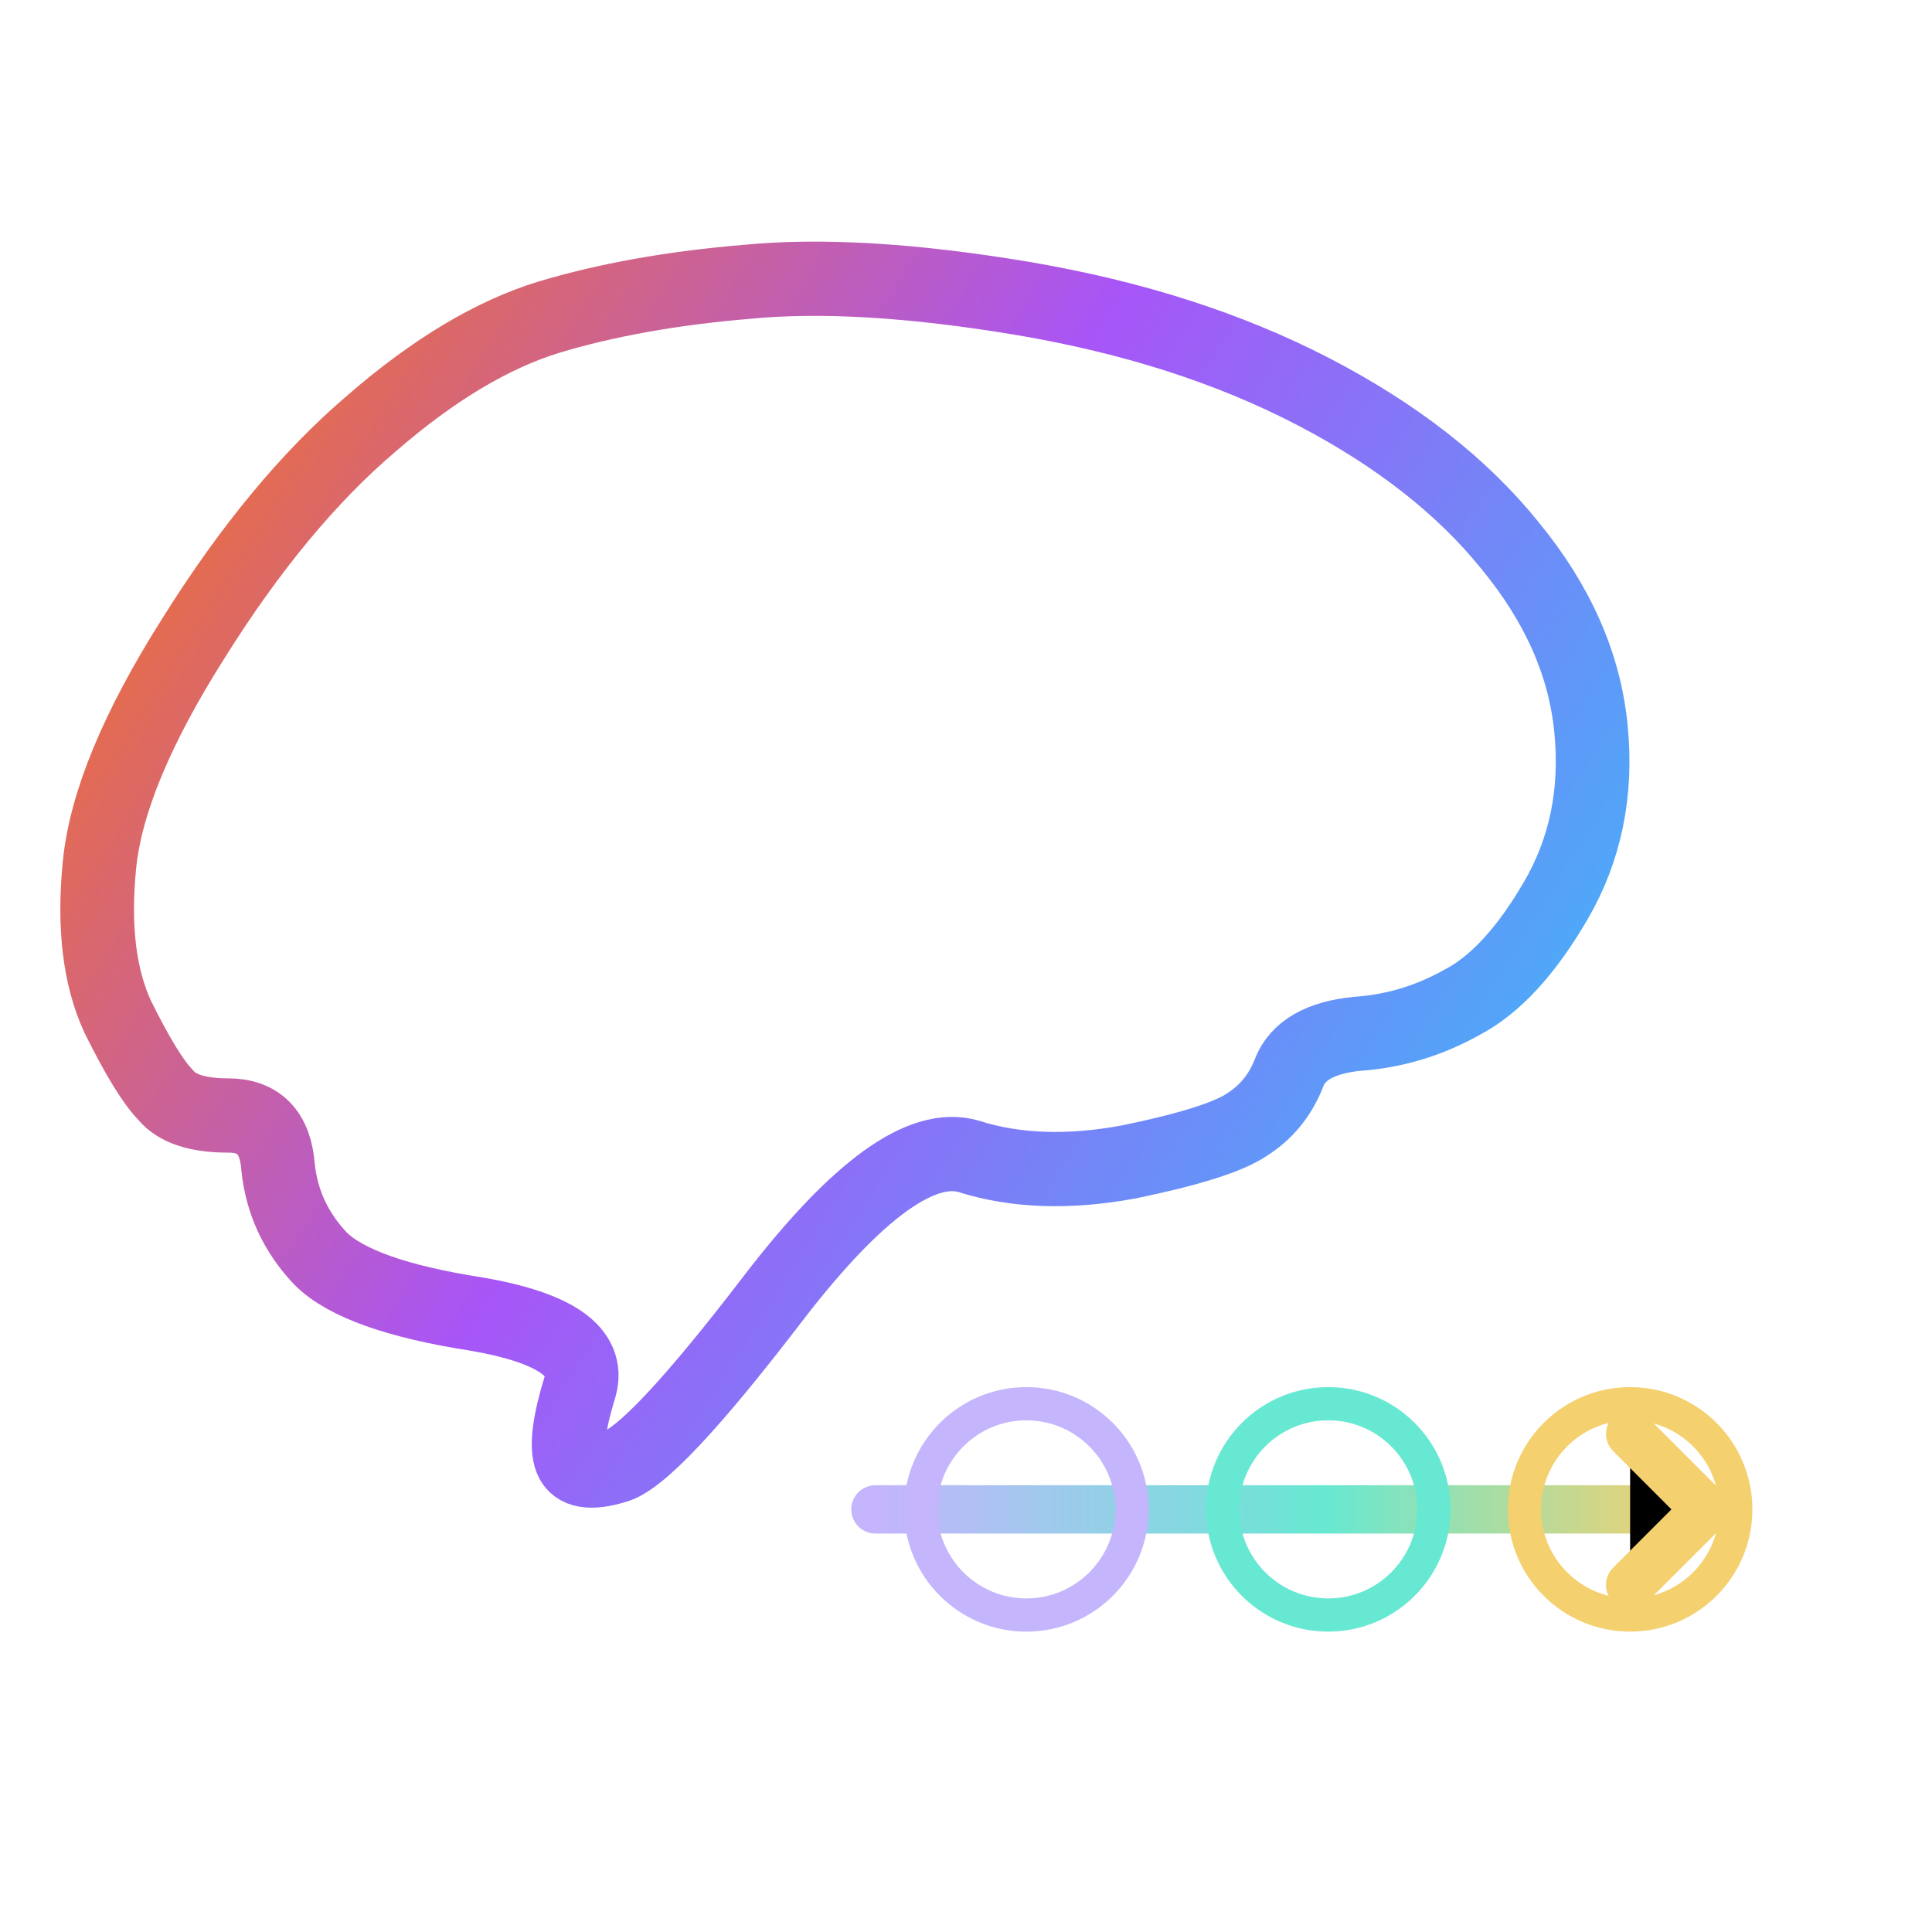
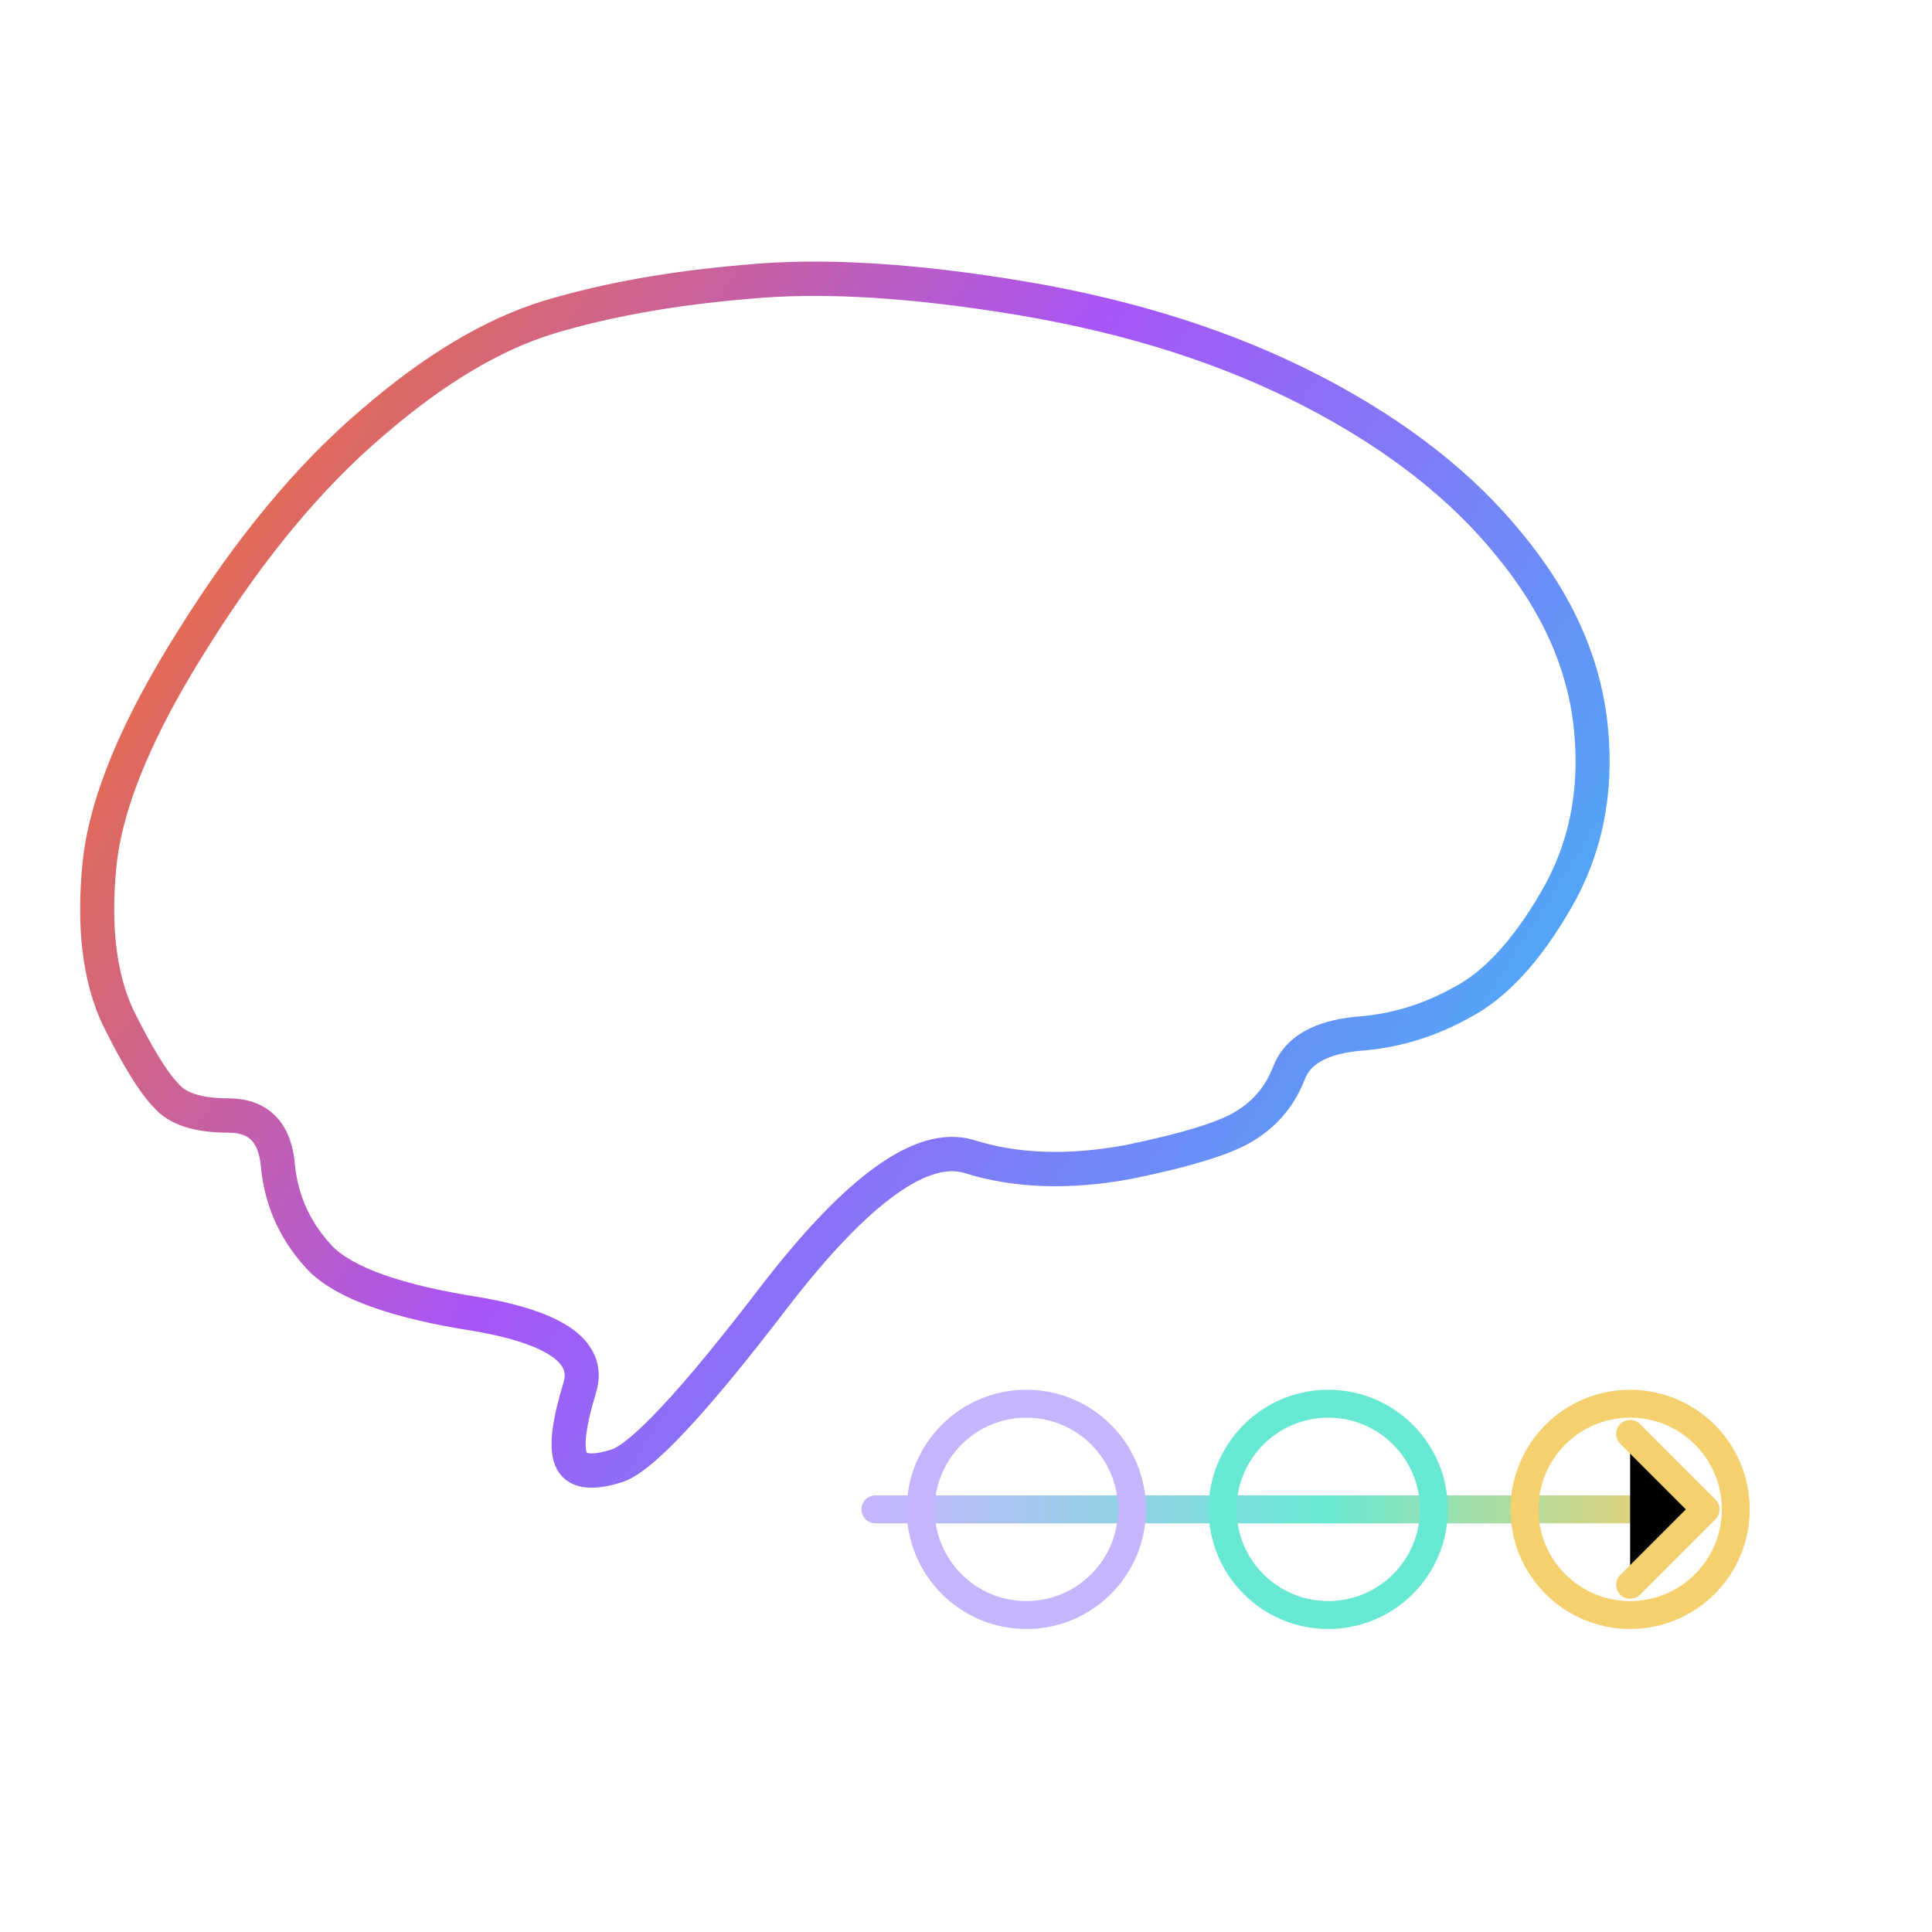
<svg xmlns="http://www.w3.org/2000/svg" viewBox="0 0 128 128" role="img" aria-labelledby="title desc">
  <defs>
    <linearGradient id="repa-brain-gradient" gradientUnits="userSpaceOnUse" x1="14" y1="20" x2="96" y2="72">
      <stop offset="0%" stop-color="#f97316" />
      <stop offset="48%" stop-color="#a855f7" />
      <stop offset="100%" stop-color="#38bdf8" />
    </linearGradient>
    <linearGradient id="repa-flow-gradient" gradientUnits="userSpaceOnUse" x1="58" y1="92" x2="112" y2="92">
      <stop stop-color="#c4b5fd" />
      <stop offset="0.55" stop-color="#67e8d2" />
      <stop offset="1" stop-color="#f4d06f" />
    </linearGradient>
  </defs>
  <g transform="translate(0 8)">
-     <path d="M49.6 18.6 Q55.7 18 64.7 19.5 Q73.6 21 80.4 24.5 Q87.2 28 91.1 32.8 Q95 37.5 95.5 42.7 Q96 47.8 93.6 51.9 Q91.2 56 88.5 57.4 Q85.8 58.9 82.8 59.1 Q79.8 59.4 79.1 61.2 Q78.4 63 76.8 64 Q75.3 65 70.4 66 Q65.5 66.9 61.7 65.7 Q57.9 64.6 51.2 73.2 Q44.5 81.9 42.5 82.4 Q40.5 83 40.1 82 Q39.7 81 40.6 78.1 Q41.4 75.3 35 74.2 Q28.5 73.2 26.5 71.2 Q24.5 69.1 24.2 66.3 Q24 63.5 21.5 63.5 Q19 63.5 18.1 62.4 Q17.1 61.4 15.5 58.2 Q14 55 14.5 50 Q15 45 19.6 37.8 Q24.2 30.5 29.3 26.2 Q34.3 21.9 38.9 20.5 Q43.6 19.1 49.6 18.6Z" fill="none" stroke="url(#repa-brain-gradient)" stroke-width="4" stroke-linecap="round" stroke-linejoin="round" transform="matrix(1.22 0 0 1.23 -11.1 -12.2)" />
-     <path d="M58 92H111" stroke="url(#repa-flow-gradient)" stroke-width="3.2" stroke-linecap="round" />
-     <path d="m108 87 5 5-5 5" stroke="#f4d06f" stroke-width="3.2" stroke-linecap="round" stroke-linejoin="round" />
-     <circle cx="68" cy="92" r="7" fill="none" stroke="#c4b5fd" stroke-width="2.2" />
-     <circle cx="88" cy="92" r="7" fill="none" stroke="#67e8d2" stroke-width="2.2" />
-     <circle cx="108" cy="92" r="7" fill="none" stroke="#f4d06f" stroke-width="2.2" />
+     <path d="M49.6 18.6 Q55.7 18 64.7 19.5 Q73.6 21 80.4 24.5 Q87.2 28 91.1 32.8 Q95 37.5 95.5 42.7 Q96 47.8 93.6 51.9 Q91.2 56 88.5 57.4 Q85.8 58.9 82.8 59.1 Q79.8 59.4 79.1 61.2 Q78.4 63 76.8 64 Q75.3 65 70.4 66 Q65.5 66.9 61.7 65.7 Q57.9 64.6 51.2 73.2 Q44.5 81.9 42.5 82.4 Q40.5 83 40.1 82 Q39.7 81 40.6 78.1 Q41.4 75.3 35 74.2 Q28.5 73.2 26.5 71.2 Q24.5 69.1 24.2 66.3 Q24 63.5 21.5 63.5 Q19 63.5 18.1 62.4 Q17.1 61.4 15.5 58.2 Q14 55 14.5 50 Q15 45 19.6 37.8 Q24.2 30.5 29.3 26.2 Q34.3 21.9 38.9 20.5 Q43.6 19.1 49.6 18.6Z" fill="none" stroke="url(#repa-brain-gradient)" stroke-width="1.85" stroke-linecap="round" stroke-linejoin="round" transform="matrix(1.22 0 0 1.23 -11.1 -12.2)" />
+     <path d="M58 92H111" stroke="url(#repa-flow-gradient)" stroke-width="1.85" stroke-linecap="round" />
+     <path d="m108 87 5 5-5 5" stroke="#f4d06f" stroke-width="1.85" stroke-linecap="round" stroke-linejoin="round" />
+     <circle cx="68" cy="92" r="7" fill="none" stroke="#c4b5fd" stroke-width="1.85" />
+     <circle cx="88" cy="92" r="7" fill="none" stroke="#67e8d2" stroke-width="1.85" />
+     <circle cx="108" cy="92" r="7" fill="none" stroke="#f4d06f" stroke-width="1.85" />
  </g>
</svg>
